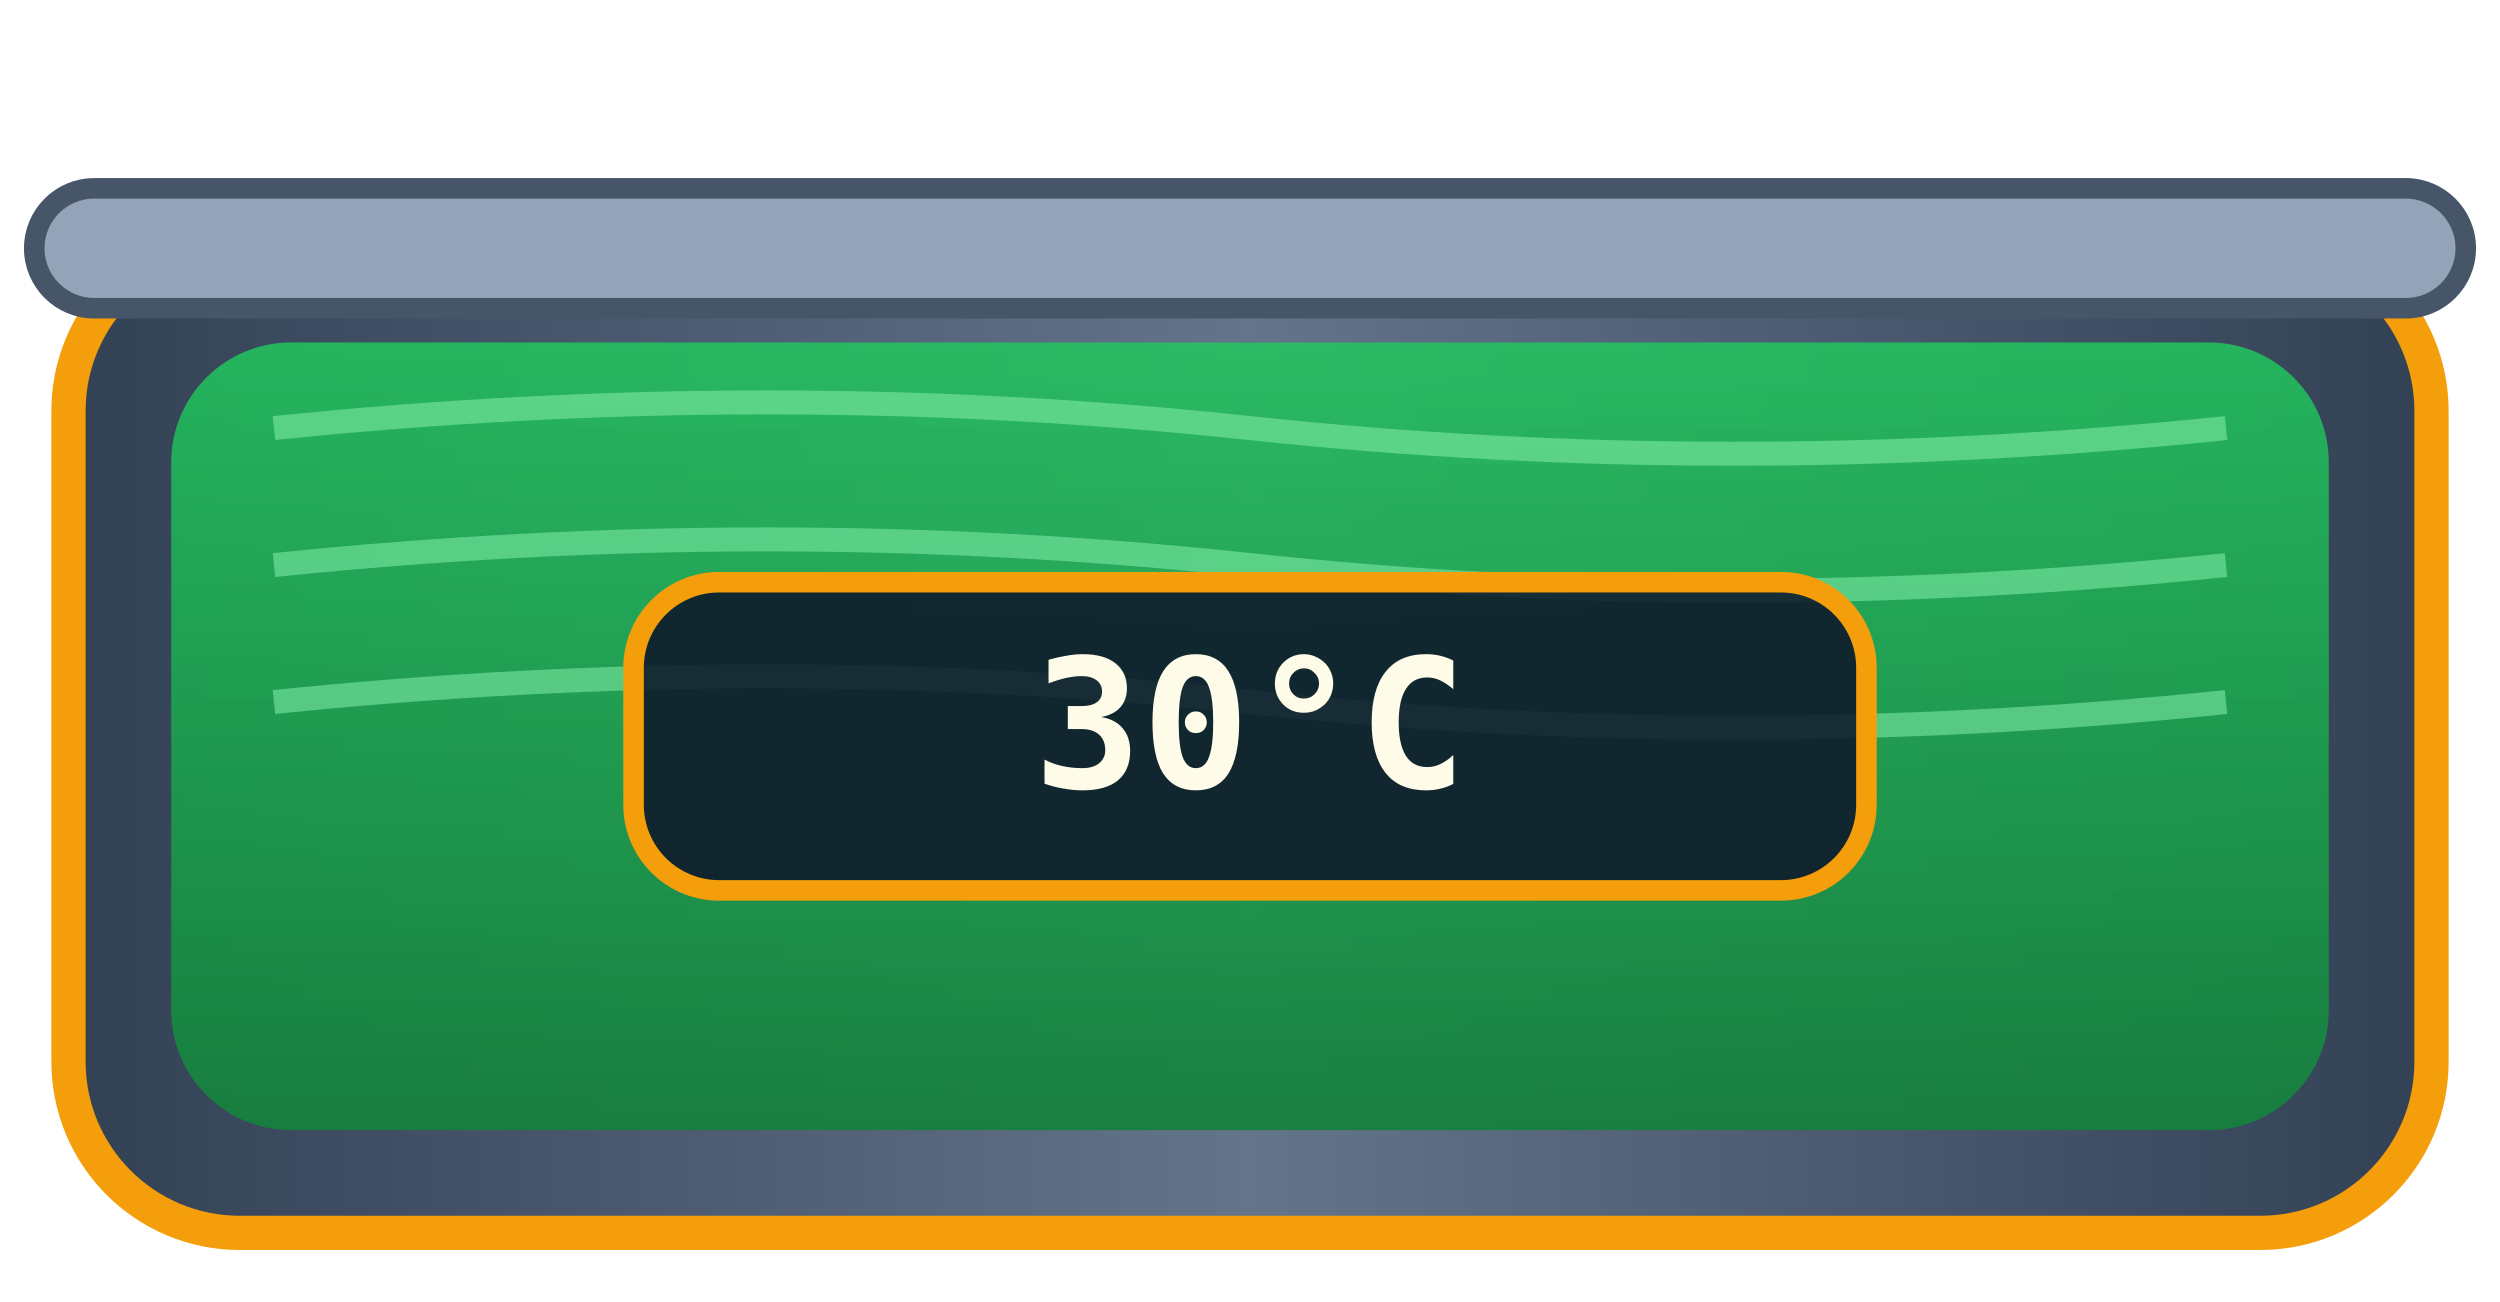
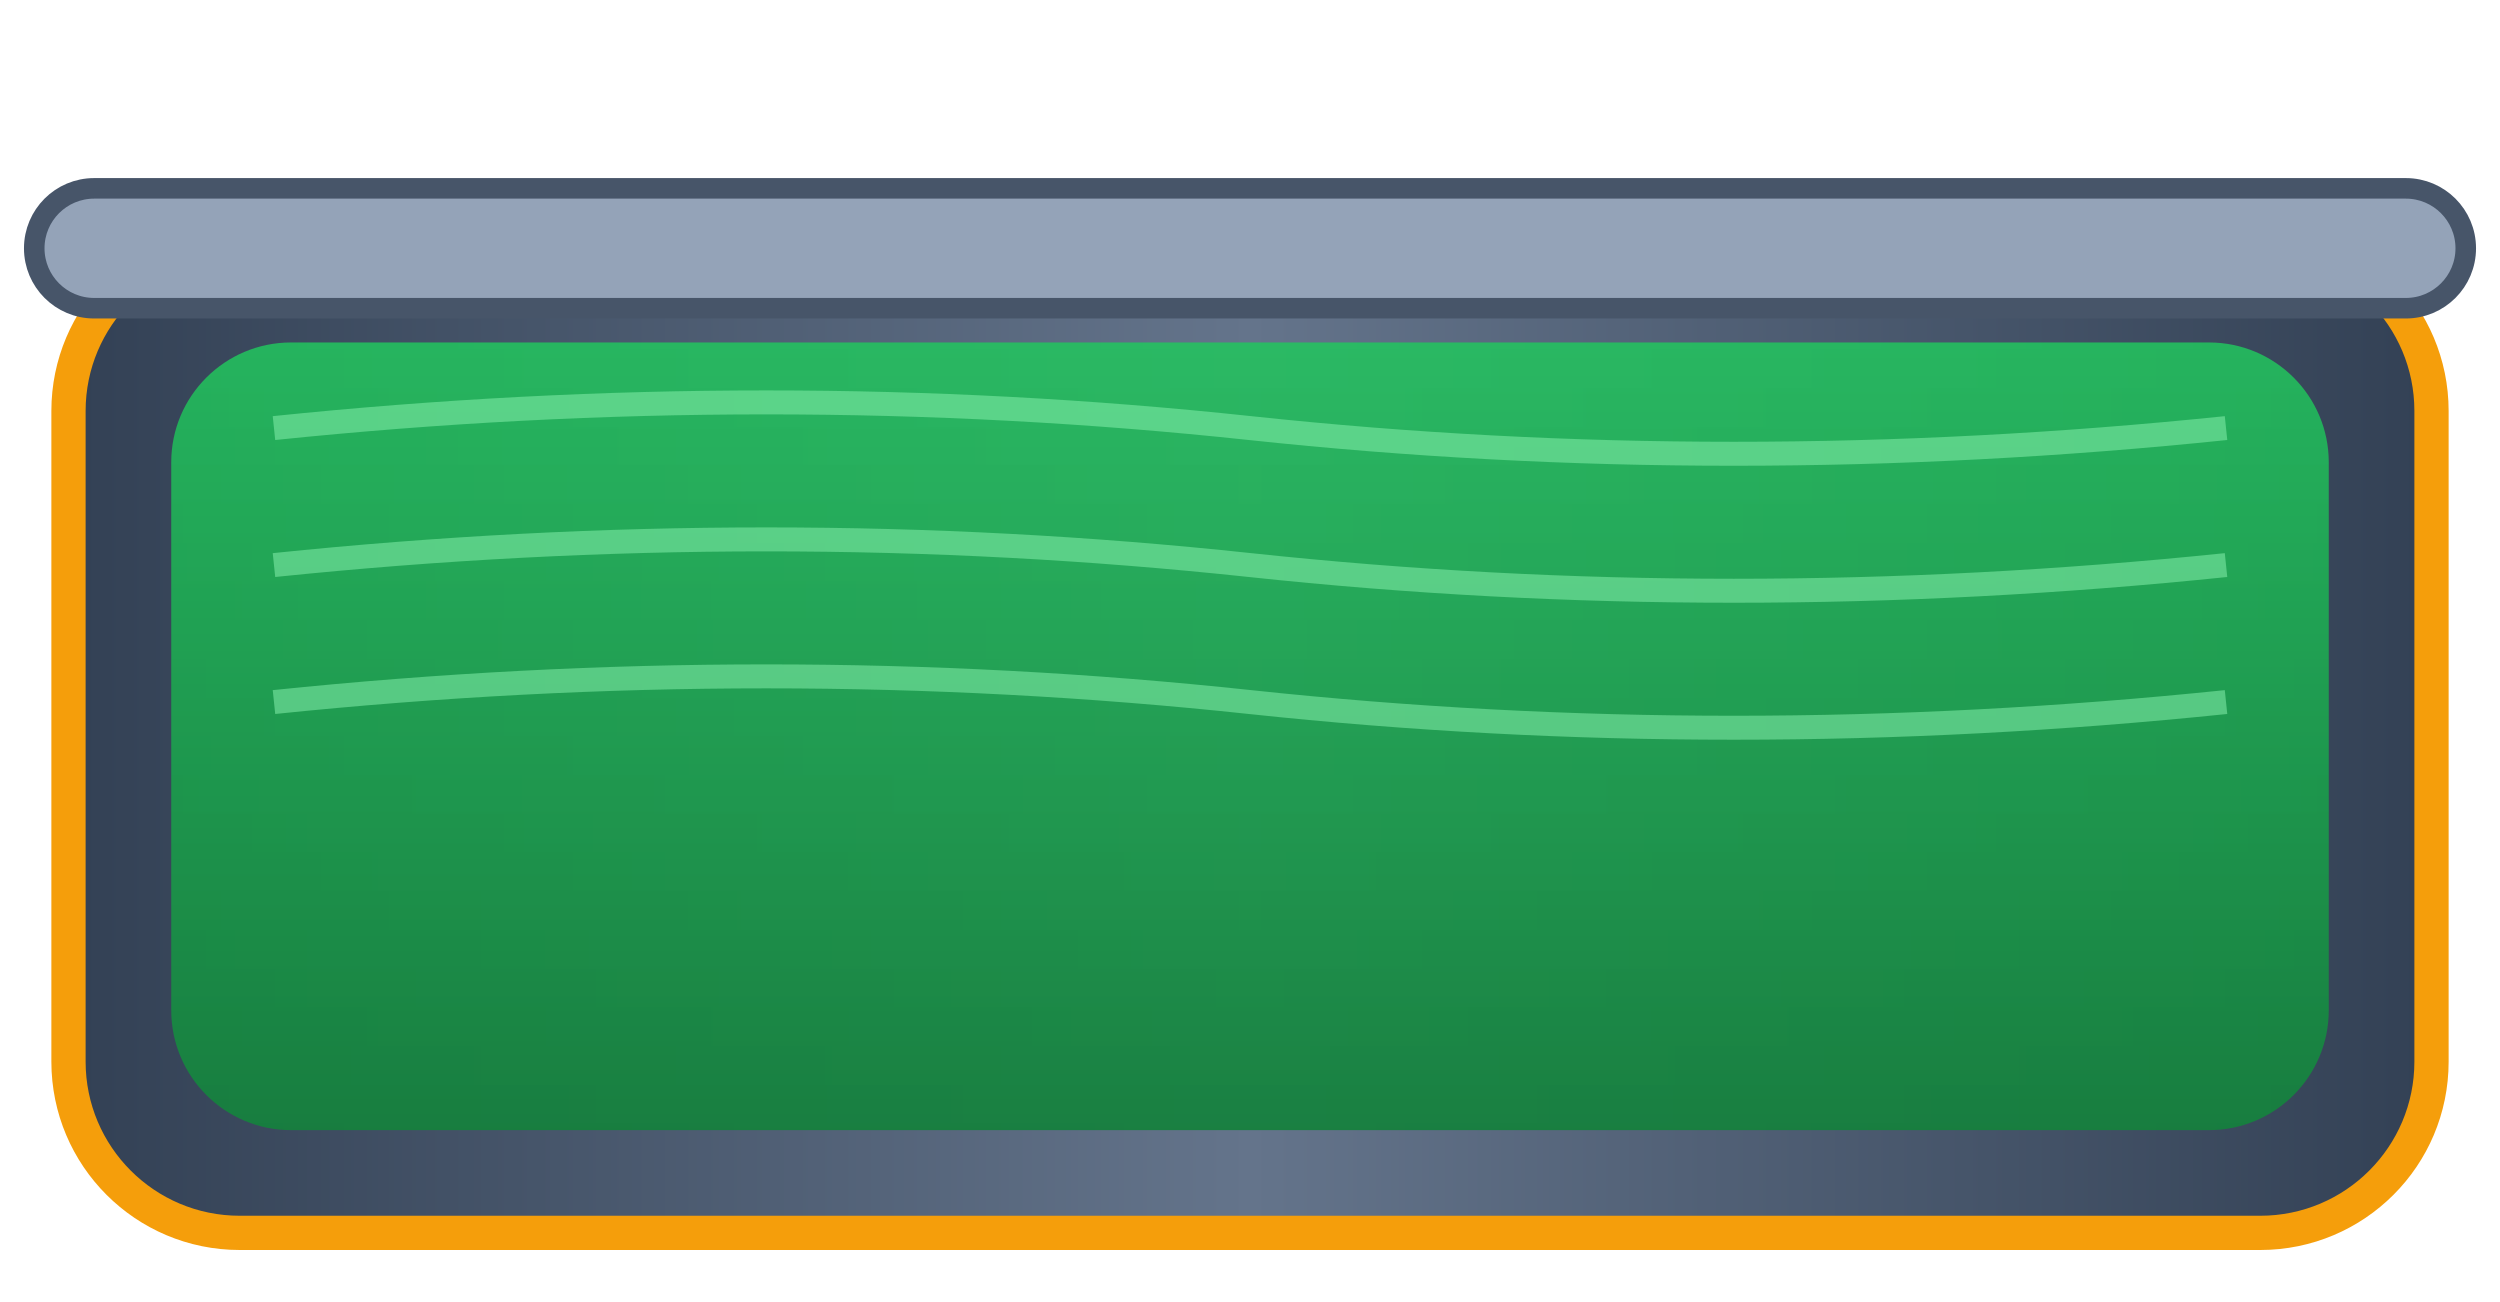
<svg xmlns="http://www.w3.org/2000/svg" viewBox="0 0 146 76">
  <defs>
    <linearGradient id="liq" x1="0" y1="0" x2="0" y2="1">
      <stop offset="0%" stop-color="#22c55e" stop-opacity="0.86" />
      <stop offset="100%" stop-color="#15803d" stop-opacity="0.94" />
    </linearGradient>
    <linearGradient id="tub" x1="0" y1="0" x2="1" y2="0">
      <stop offset="0%" stop-color="#334155" />
      <stop offset="50%" stop-color="#64748b" />
      <stop offset="100%" stop-color="#334155" />
    </linearGradient>
  </defs>
  <rect x="4" y="14" width="138" height="58" rx="10" fill="url(#tub)" stroke="#f59e0b" stroke-width="2" />
  <rect x="10" y="20" width="126" height="46" rx="7" fill="url(#liq)" />
  <rect x="2" y="11" width="142" height="7" rx="3.5" fill="#94a3b8" stroke="#475569" stroke-width="1.2" />
  <path d="M16 25 Q45 22 73 25 T130 25" fill="none" stroke="#86efac" stroke-opacity="0.55" stroke-width="1.4" />
  <path d="M16 33 Q45 30 73 33 T130 33" fill="none" stroke="#86efac" stroke-opacity="0.55" stroke-width="1.4" />
  <path d="M16 41 Q45 38 73 41 T130 41" fill="none" stroke="#86efac" stroke-opacity="0.55" stroke-width="1.4" />
-   <rect x="37" y="34" width="72" height="18" rx="5" fill="#0f172a" fill-opacity="0.88" stroke="#f59e0b" stroke-width="1.2" />
-   <text x="73" y="46" text-anchor="middle" font-family="ui-monospace,monospace" font-size="10.5" font-weight="bold" fill="#fefce8">30°C</text>
</svg>
